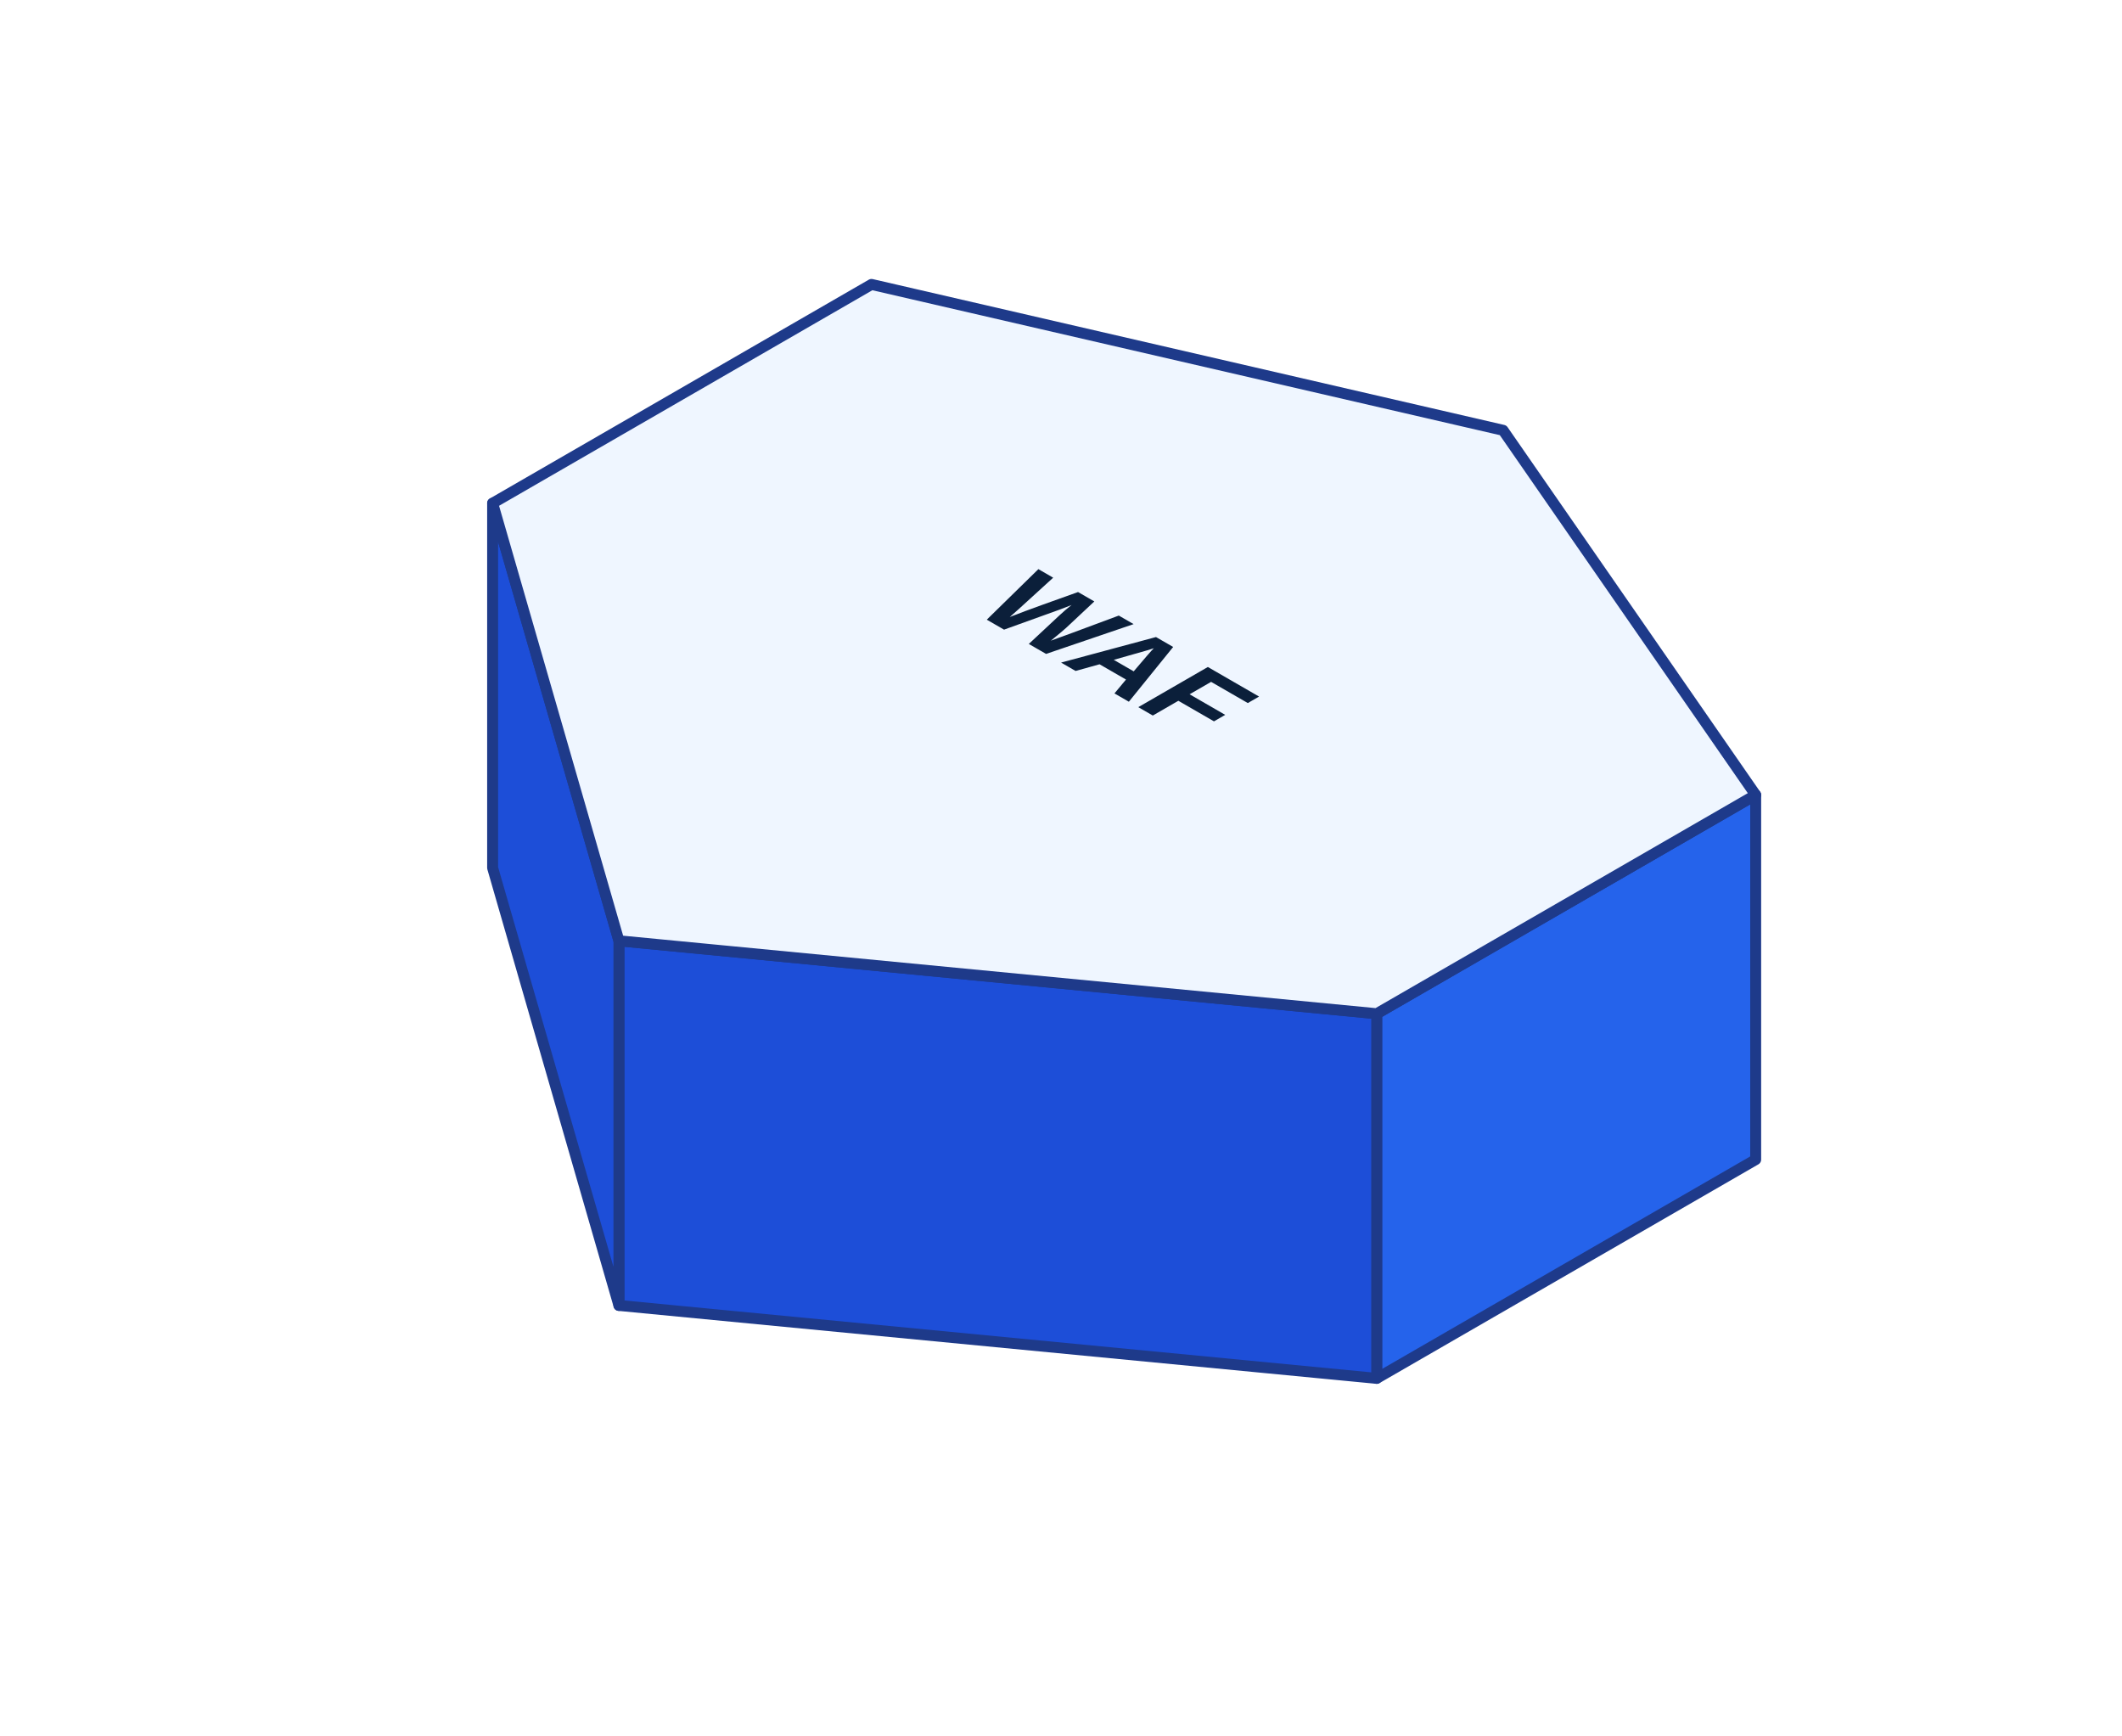
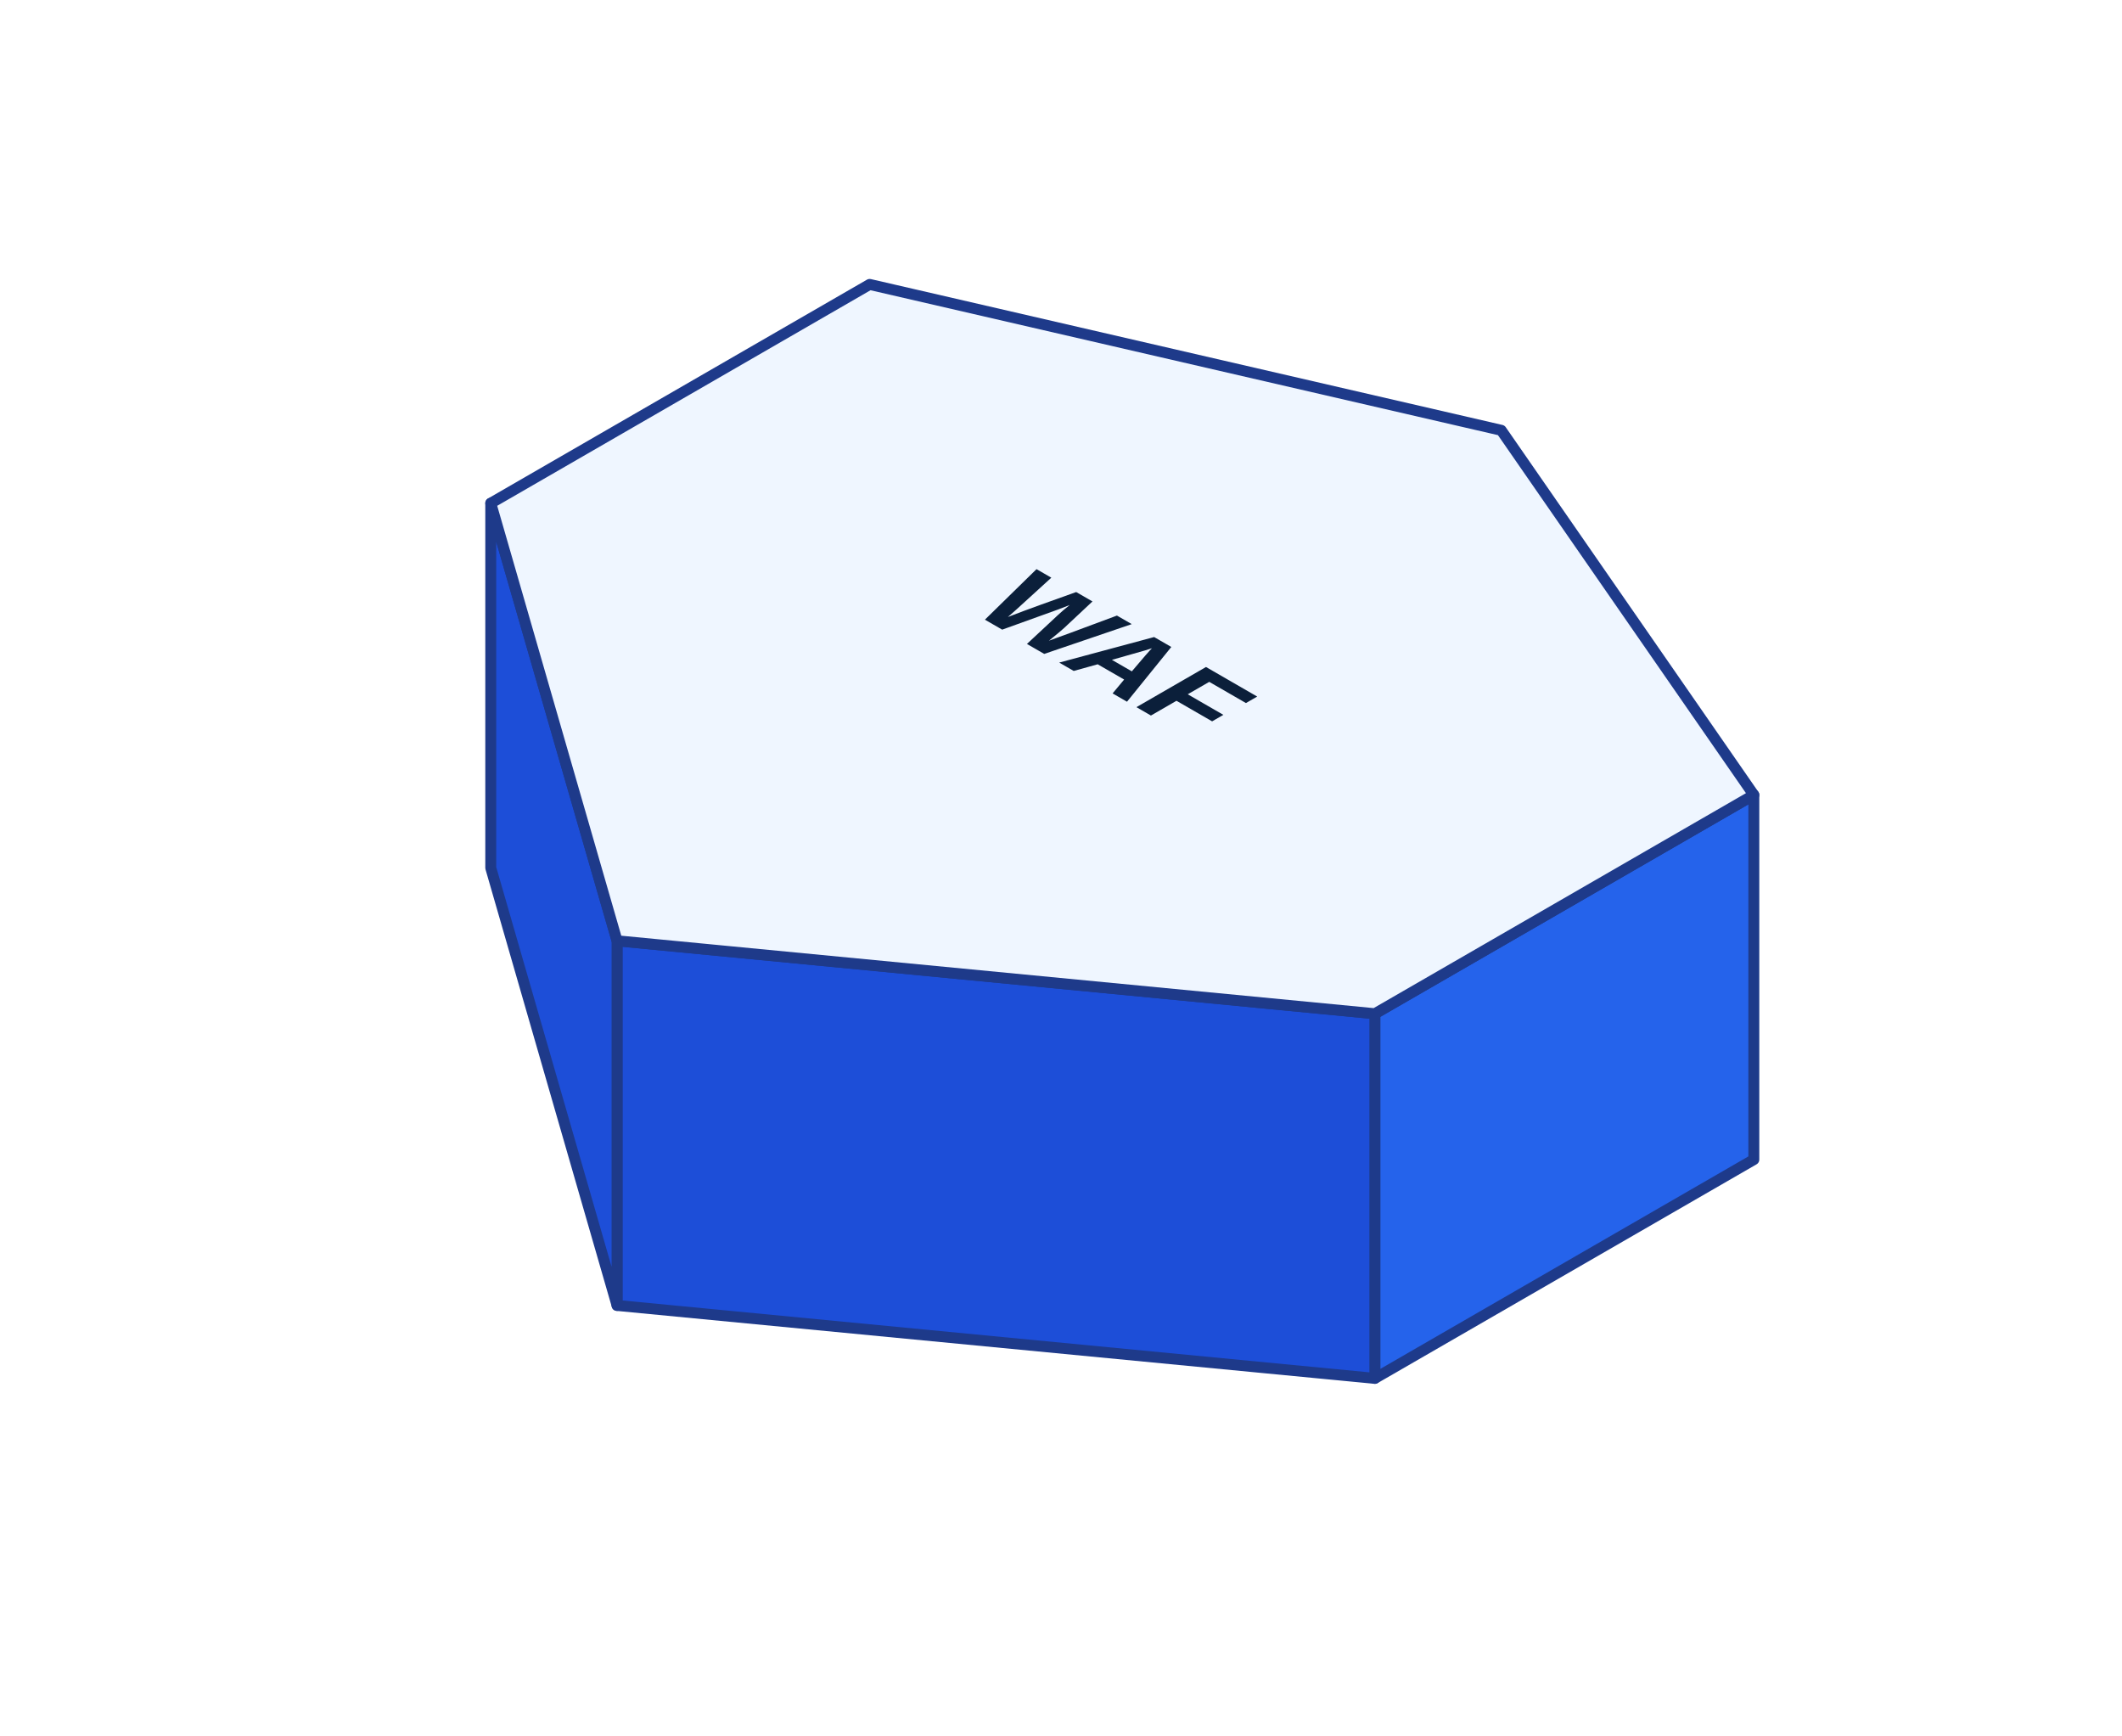
- <svg xmlns="http://www.w3.org/2000/svg" viewBox="0 0 290.49 238.00" width="291" height="238">
+ <svg xmlns="http://www.w3.org/2000/svg" viewBox="0 0 291 238" width="291" height="238">
  <g data-face="wrap">
    <polygon data-face="side1" points="240.51,159.00 240.51,109.00 188.54,139.00 188.54,189.00" fill="#2563EB" stroke="#1E3A8A" stroke-width="1.50" stroke-linejoin="round" stroke-linecap="round" />
    <polygon data-face="side2" points="188.54,189.00 188.54,139.00 84.62,129.00 84.62,179.00" fill="#1D4ED8" stroke="#1E3A8A" stroke-width="1.50" stroke-linejoin="round" stroke-linecap="round" />
    <polygon data-face="side3" points="84.62,179.00 84.62,129.00 67.30,69.00 67.30,119.00" fill="#1D4ED8" stroke="#1E3A8A" stroke-width="1.50" stroke-linejoin="round" stroke-linecap="round" />
    <polygon data-face="top" points="205.87,59.00 240.51,109.00 188.54,139.00 84.62,129.00 67.30,69.00 119.26,39.00" fill="#EFF6FF" stroke="#1E3A8A" stroke-width="1.50" stroke-linejoin="round" stroke-linecap="round" />
    <g data-face="top-content" transform="matrix(0.866 0.5 -0.866 0.5 125.04 41.50)">
      <text x="64.17" y="32.08" dy=".35em" font-family="Helvetica Neue, Arial, sans-serif" font-size="16.00" font-weight="600" fill="#0B1F3A" text-anchor="middle">WAF</text>
    </g>
  </g>
</svg>
